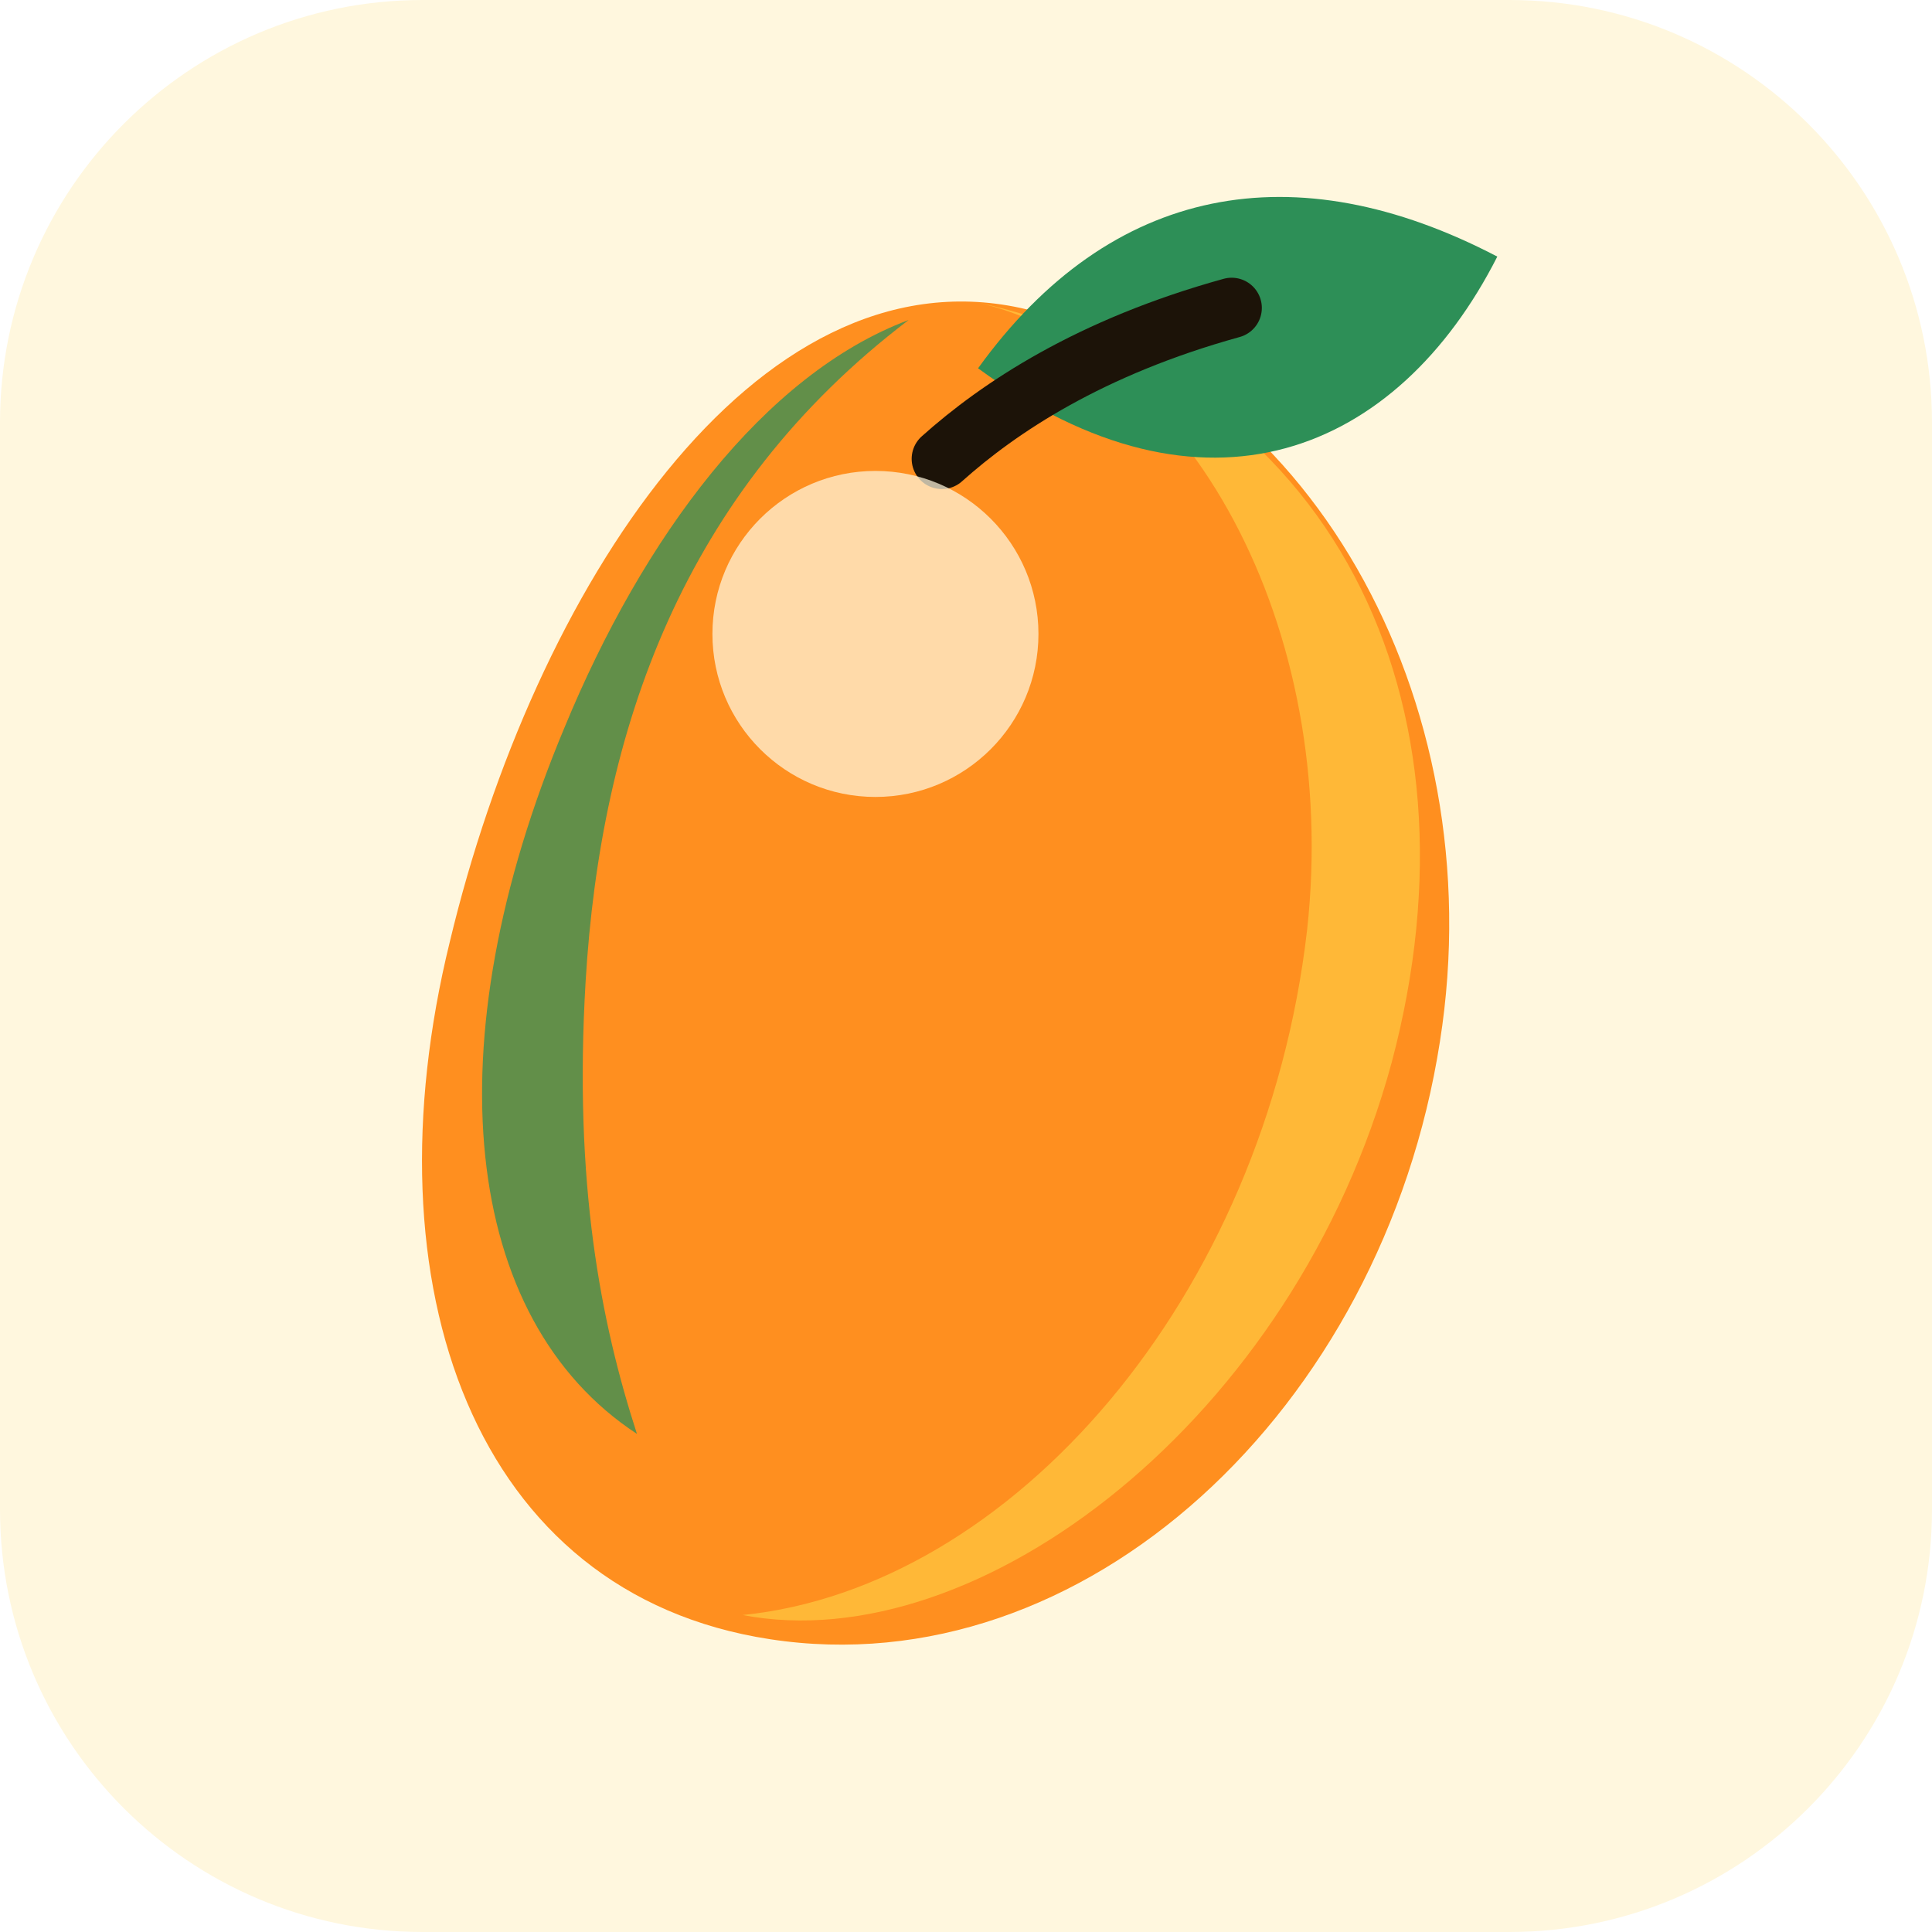
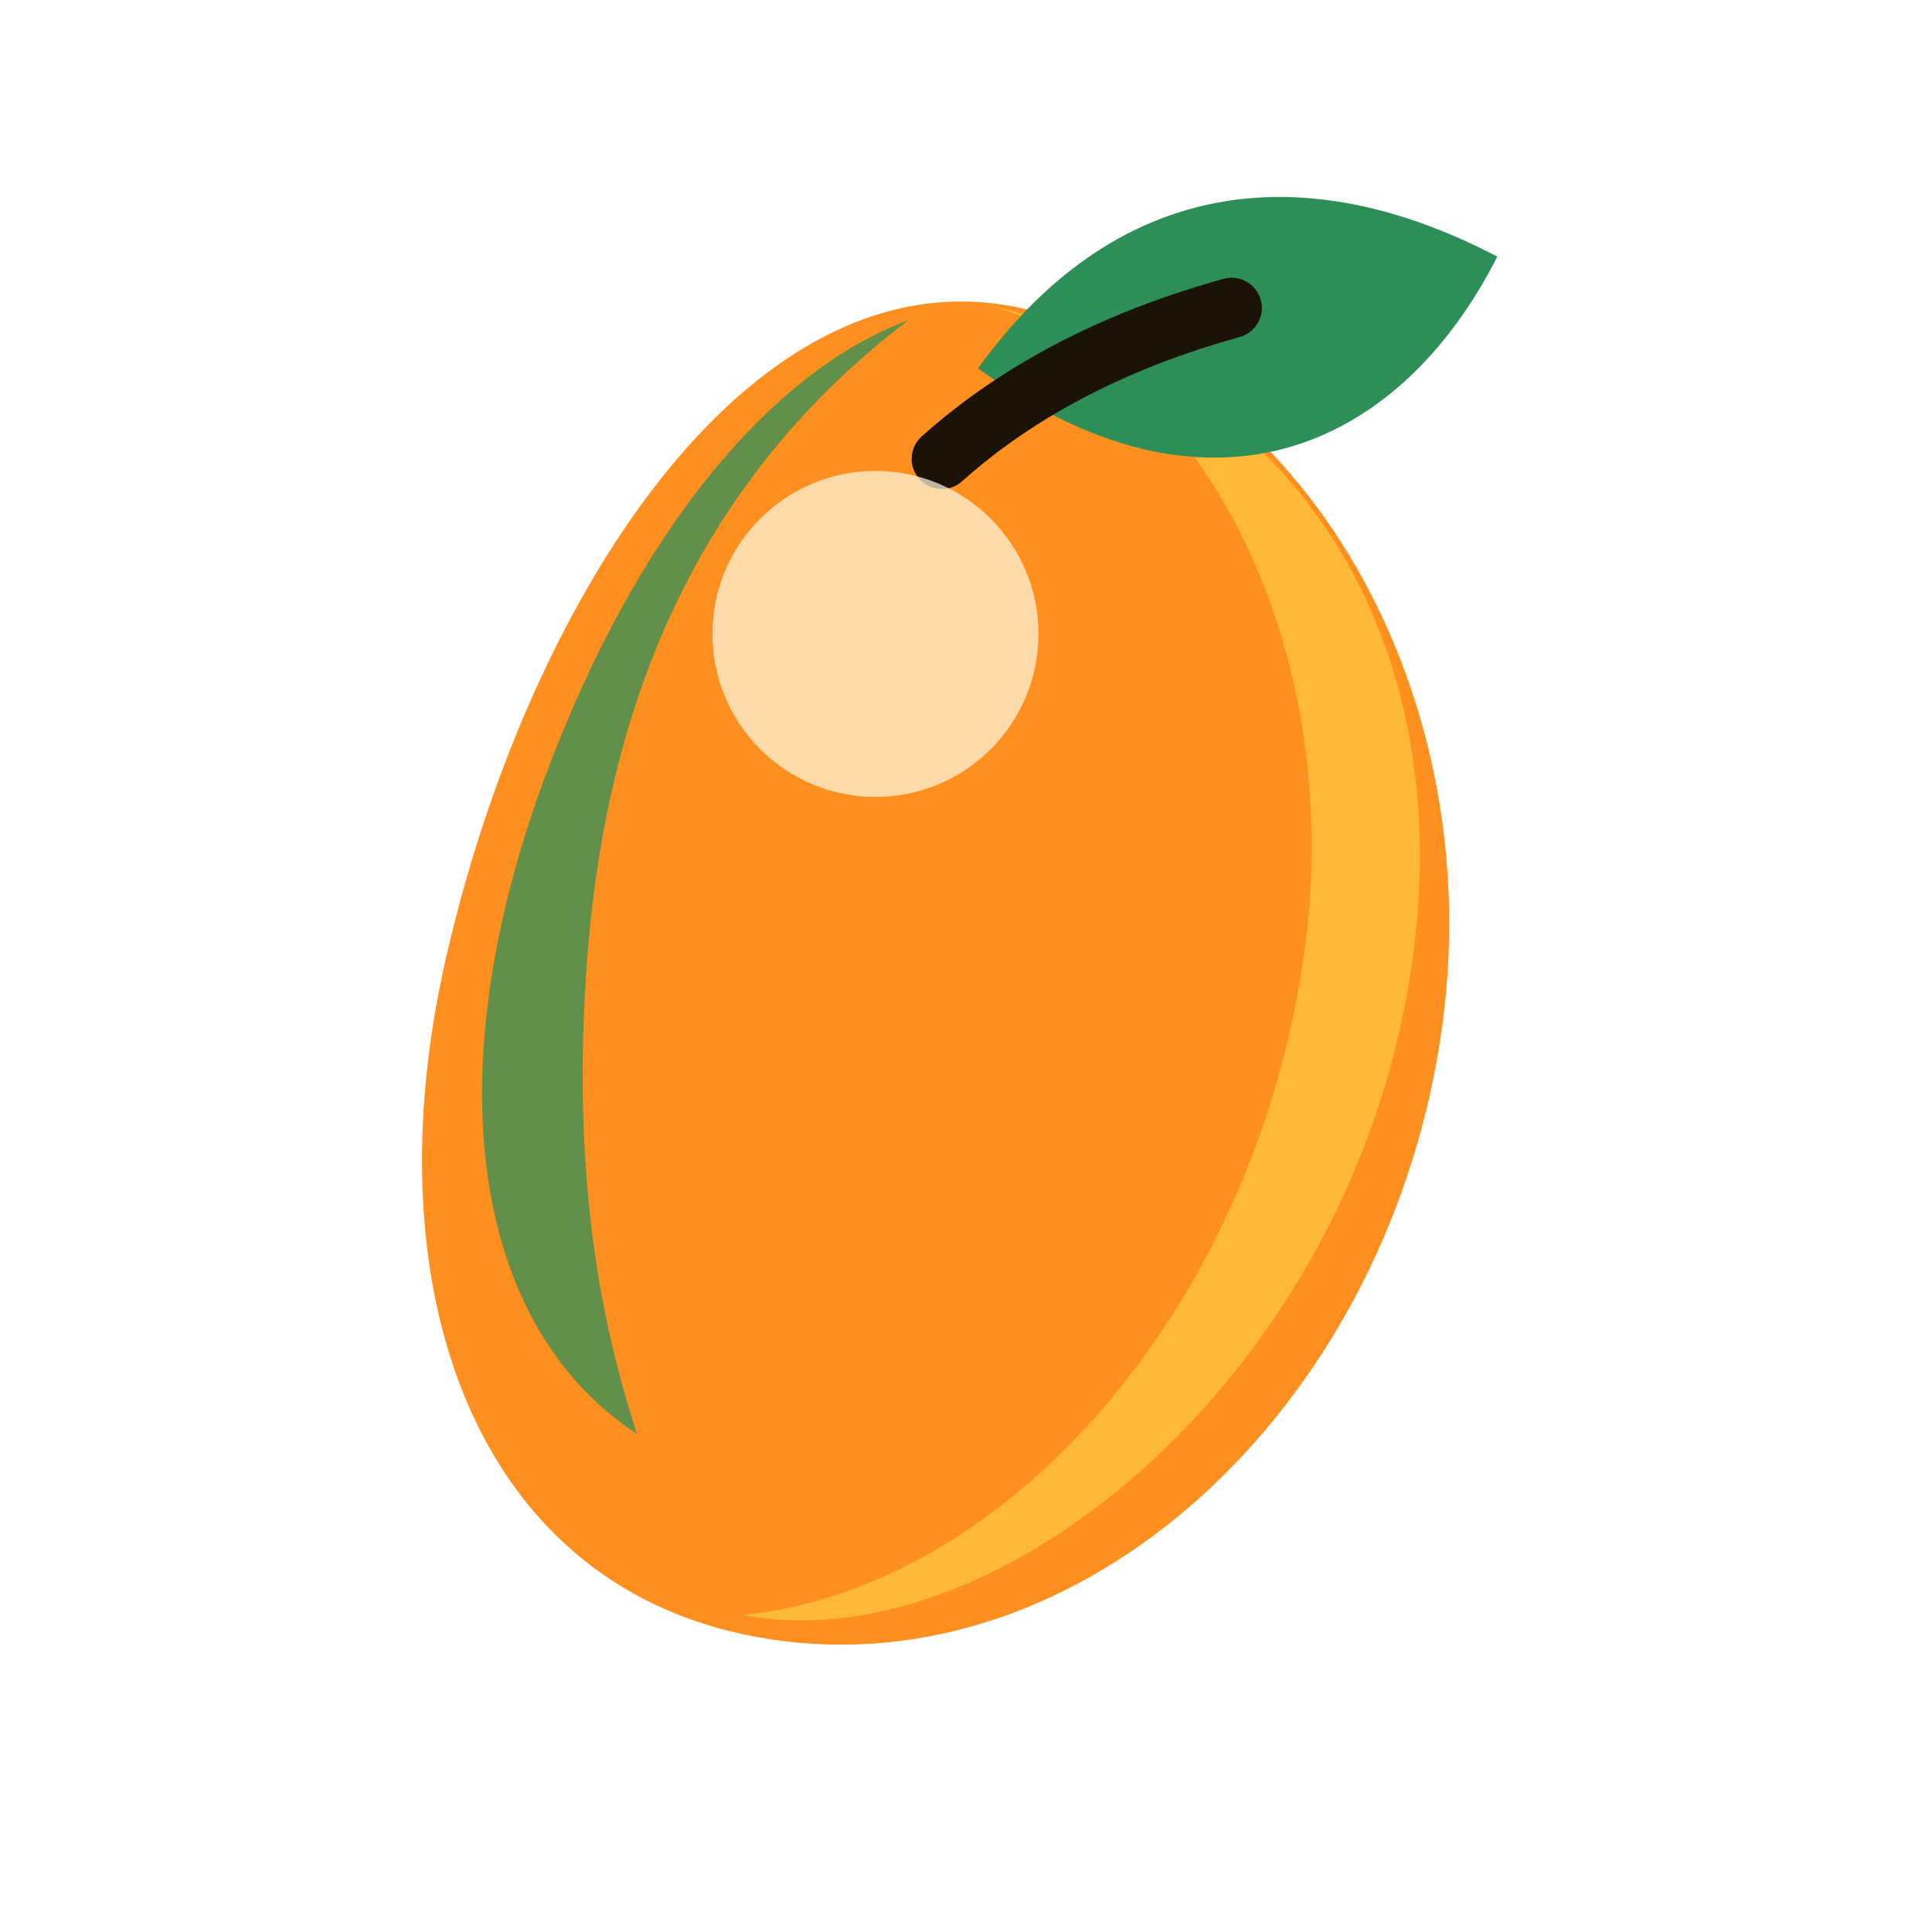
<svg xmlns="http://www.w3.org/2000/svg" viewBox="0 0 64 64" role="img" aria-label="Mango favicon">
-   <rect width="64" height="64" rx="14" fill="#fff7de" />
  <path d="M33.8 10.2c9.4 2 15.7 12.9 13.9 24.3-1.9 12.2-11.8 21.4-22.2 19.8-9.8-1.5-13.4-11.7-10.6-23.1 2.8-11.7 10.1-22.9 18.9-21z" fill="#ff8f1f" />
  <path d="M32.3 10c7.1 1.6 12.1 10.8 11 20.8C41.9 43 33.5 52.6 24.6 53.5c7.8 1.5 18.3-6.5 21.5-18.3 3.2-12-1.9-22.6-13.8-25.2z" fill="#ffc43d" opacity=".78" />
  <path d="M21.1 47.5c-5.8-3.8-6.8-12.9-2.4-23.4 2.6-6.3 6.6-11.7 11.4-13.5-7.5 5.7-10.2 13.6-10.7 21.9-.4 6.7.5 11.3 1.7 15z" fill="#2d8f57" opacity=".75" />
  <path d="M32.4 12.2c4.4-6.1 10.5-7.2 17.2-3.7-3.3 6.5-9.7 9.2-17.2 3.7z" fill="#2d8f57" />
  <path d="M31.2 15.2c1.9-1.7 4.9-3.7 9.6-5" fill="none" stroke="#1c1308" stroke-width="2" stroke-linecap="round" />
  <circle cx="29" cy="21" r="5.4" fill="#fff7de" opacity=".72" />
</svg>
